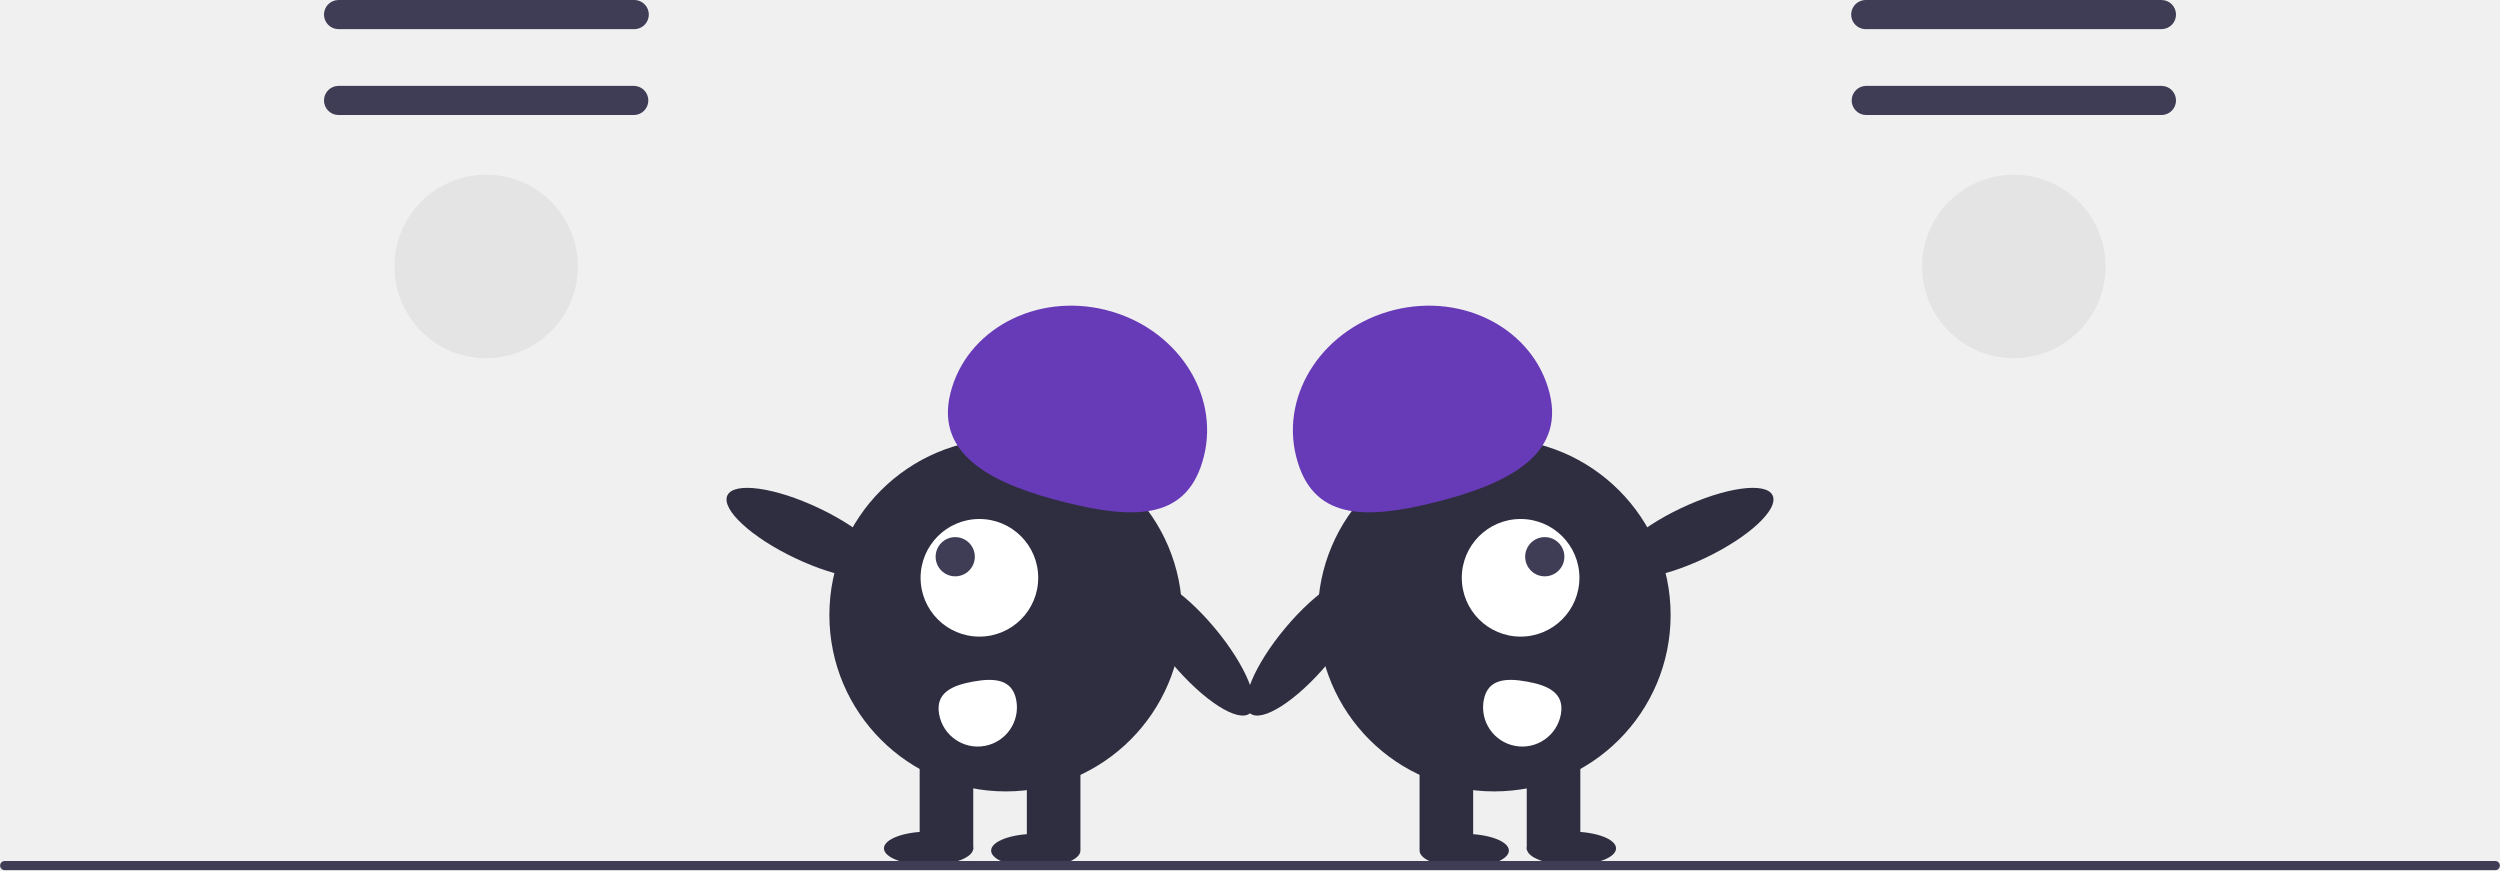
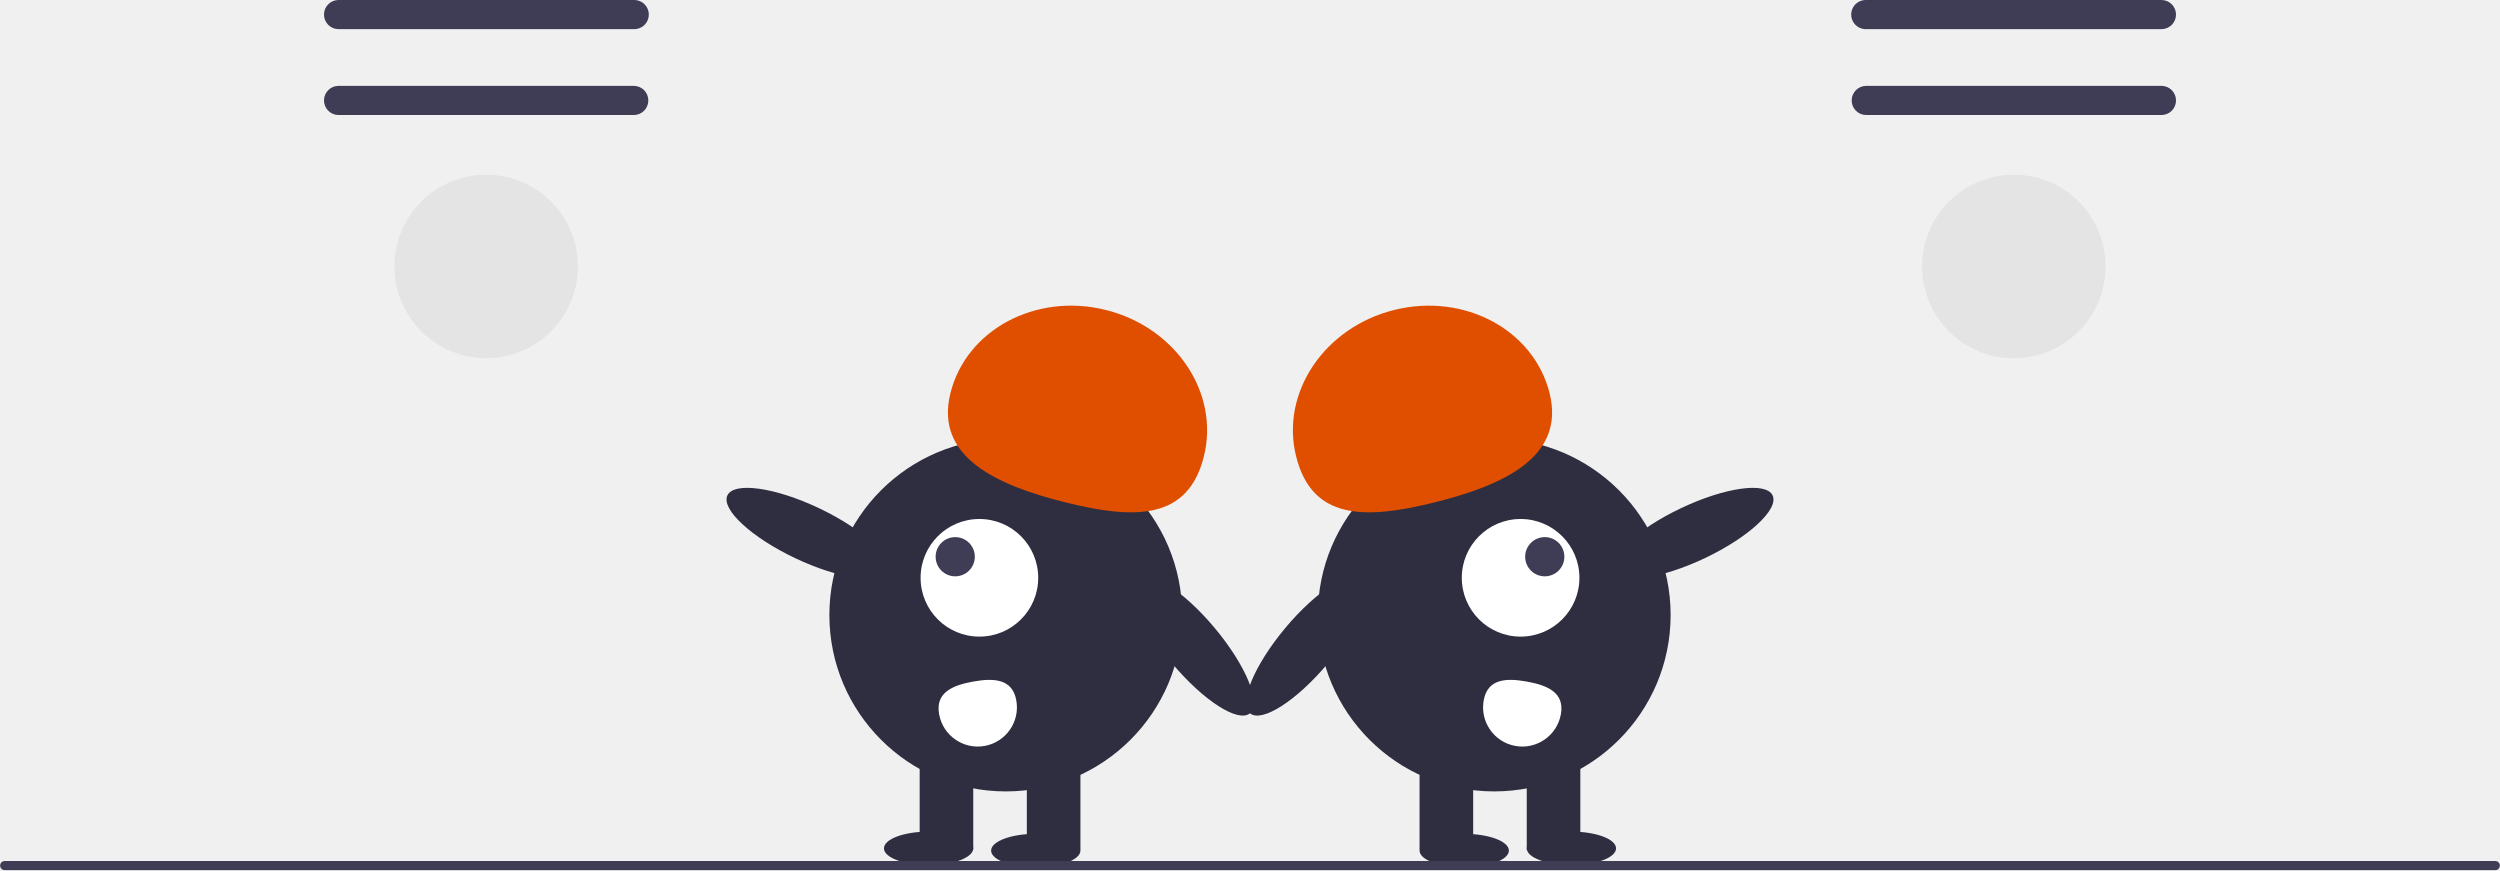
<svg xmlns="http://www.w3.org/2000/svg" data-name="Layer 1" width="649.675" height="226.13" viewBox="0 0 649.675 226.13">
  <path id="bcc0edba-f0dd-423b-bdfc-f2fa10ec70b3-2273" data-name="Path 680" d="M363.083,336.935a3.788,3.788,0,0,0,0,7.575H439.918a3.788,3.788,0,1,0,0-7.575Z" transform="translate(-275.1623 -336.9351)" fill="#3f3d56" />
  <path id="fa56b25f-6ad1-4bb0-b587-f288aecf2229-2274" data-name="Path 681" d="M363.083,359.251a3.788,3.788,0,0,0,0,7.575H439.918a3.788,3.788,0,0,0,0-7.575Z" transform="translate(-275.1623 -336.9351)" fill="#3f3d56" />
  <path id="b413f49f-a7ee-4528-83fd-849b3d17d98f-2275" data-name="Path 682" d="M401.501,430.025a23.841,23.841,0,1,1,23.841-23.842h0A23.869,23.869,0,0,1,401.501,430.025Z" transform="translate(-275.1623 -336.9351)" fill="#e4e4e4" />
  <path id="ba255611-006f-40c2-b981-3cbda4cfa311-2276" data-name="Path 680" d="M760.083,336.935a3.788,3.788,0,1,0,0,7.575H836.918a3.788,3.788,0,0,0,0-7.575Z" transform="translate(-275.1623 -336.9351)" fill="#3f3d56" />
  <path id="f7616677-88a5-4e4e-be2c-5696cf4c3e42-2277" data-name="Path 681" d="M760.083,359.251a3.788,3.788,0,0,0,0,7.575H836.918a3.788,3.788,0,0,0,0-7.575Z" transform="translate(-275.1623 -336.9351)" fill="#3f3d56" />
  <path id="b0ec98cc-856e-42d0-b3d1-ea9b3df6bb16-2278" data-name="Path 682" d="M798.501,430.025a23.841,23.841,0,1,1,23.841-23.842h0A23.869,23.869,0,0,1,798.501,430.025Z" transform="translate(-275.1623 -336.9351)" fill="#e4e4e4" />
  <ellipse cx="484.902" cy="475.492" rx="7.195" ry="22.919" transform="translate(-427.6749 372.9171) rotate(-64.62574)" fill="#2f2e41" />
  <ellipse cx="585.287" cy="504.72" rx="7.195" ry="22.919" transform="translate(-462.6476 156.5308) rotate(-39.93837)" fill="#2f2e41" />
  <circle cx="261.37" cy="159.826" r="45.839" fill="#2f2e41" />
  <rect x="266.846" y="195.801" width="13.926" height="24.95" fill="#2f2e41" />
  <rect x="238.994" y="195.801" width="13.926" height="24.95" fill="#2f2e41" />
  <ellipse cx="269.167" cy="221.041" rx="11.605" ry="4.352" fill="#2f2e41" />
  <ellipse cx="241.315" cy="220.461" rx="11.605" ry="4.352" fill="#2f2e41" />
-   <path d="M522.139,439.141c4.093-16.484,22.16-26.184,40.355-21.666s29.625,21.543,25.532,38.026-17.672,16.537-35.867,12.019S518.046,455.624,522.139,439.141Z" transform="translate(-275.1623 -336.9351)" fill="#673ab7" />
+   <path d="M522.139,439.141c4.093-16.484,22.16-26.184,40.355-21.666s29.625,21.543,25.532,38.026-17.672,16.537-35.867,12.019S518.046,455.624,522.139,439.141Z" transform="translate(-275.1623 -336.9351)" fill="#E04F00" />
  <circle cx="254.517" cy="150.154" r="15.283" fill="#fff" />
  <circle cx="248.235" cy="144.676" r="5.094" fill="#3f3d56" />
  <path d="M539.266,518.929a10.188,10.188,0,0,1-20.047,3.649h0l-.004-.02c-1.002-5.537,3.279-7.496,8.816-8.499S538.264,513.392,539.266,518.929Z" transform="translate(-275.1623 -336.9351)" fill="#fff" />
  <ellipse cx="715.098" cy="475.492" rx="22.919" ry="7.195" transform="translate(-409.9374 15.37692) rotate(-25.37426)" fill="#2f2e41" />
  <ellipse cx="614.713" cy="504.72" rx="22.919" ry="7.195" transform="translate(-442.0593 315.0959) rotate(-50.06163)" fill="#2f2e41" />
  <circle cx="388.306" cy="159.826" r="45.839" fill="#2f2e41" />
  <rect x="368.904" y="195.801" width="13.926" height="24.95" fill="#2f2e41" />
  <rect x="396.755" y="195.801" width="13.926" height="24.95" fill="#2f2e41" />
  <ellipse cx="380.509" cy="221.041" rx="11.605" ry="4.352" fill="#2f2e41" />
  <ellipse cx="408.36" cy="220.461" rx="11.605" ry="4.352" fill="#2f2e41" />
-   <path d="M677.861,439.141c-4.093-16.484-22.16-26.184-40.355-21.666s-29.625,21.543-25.532,38.026,17.672,16.537,35.867,12.019S681.954,455.624,677.861,439.141Z" transform="translate(-275.1623 -336.9351)" fill="#673ab7" />
+   <path d="M677.861,439.141c-4.093-16.484-22.16-26.184-40.355-21.666s-29.625,21.543-25.532,38.026,17.672,16.537,35.867,12.019S681.954,455.624,677.861,439.141Z" transform="translate(-275.1623 -336.9351)" fill="#E04F00" />
  <circle cx="395.159" cy="150.154" r="15.283" fill="#fff" />
  <circle cx="401.44" cy="144.676" r="5.094" fill="#3f3d56" />
  <path d="M660.734,518.929a10.188,10.188,0,0,0,20.047,3.649h0l.004-.02c1.002-5.537-3.279-7.496-8.816-8.499S661.736,513.392,660.734,518.929Z" transform="translate(-275.1623 -336.9351)" fill="#fff" />
  <path d="M923.647,563.065H276.353a1.191,1.191,0,0,1,0-2.381H923.647a1.191,1.191,0,0,1,0,2.381Z" transform="translate(-275.1623 -336.9351)" fill="#3f3d56" />
</svg>
